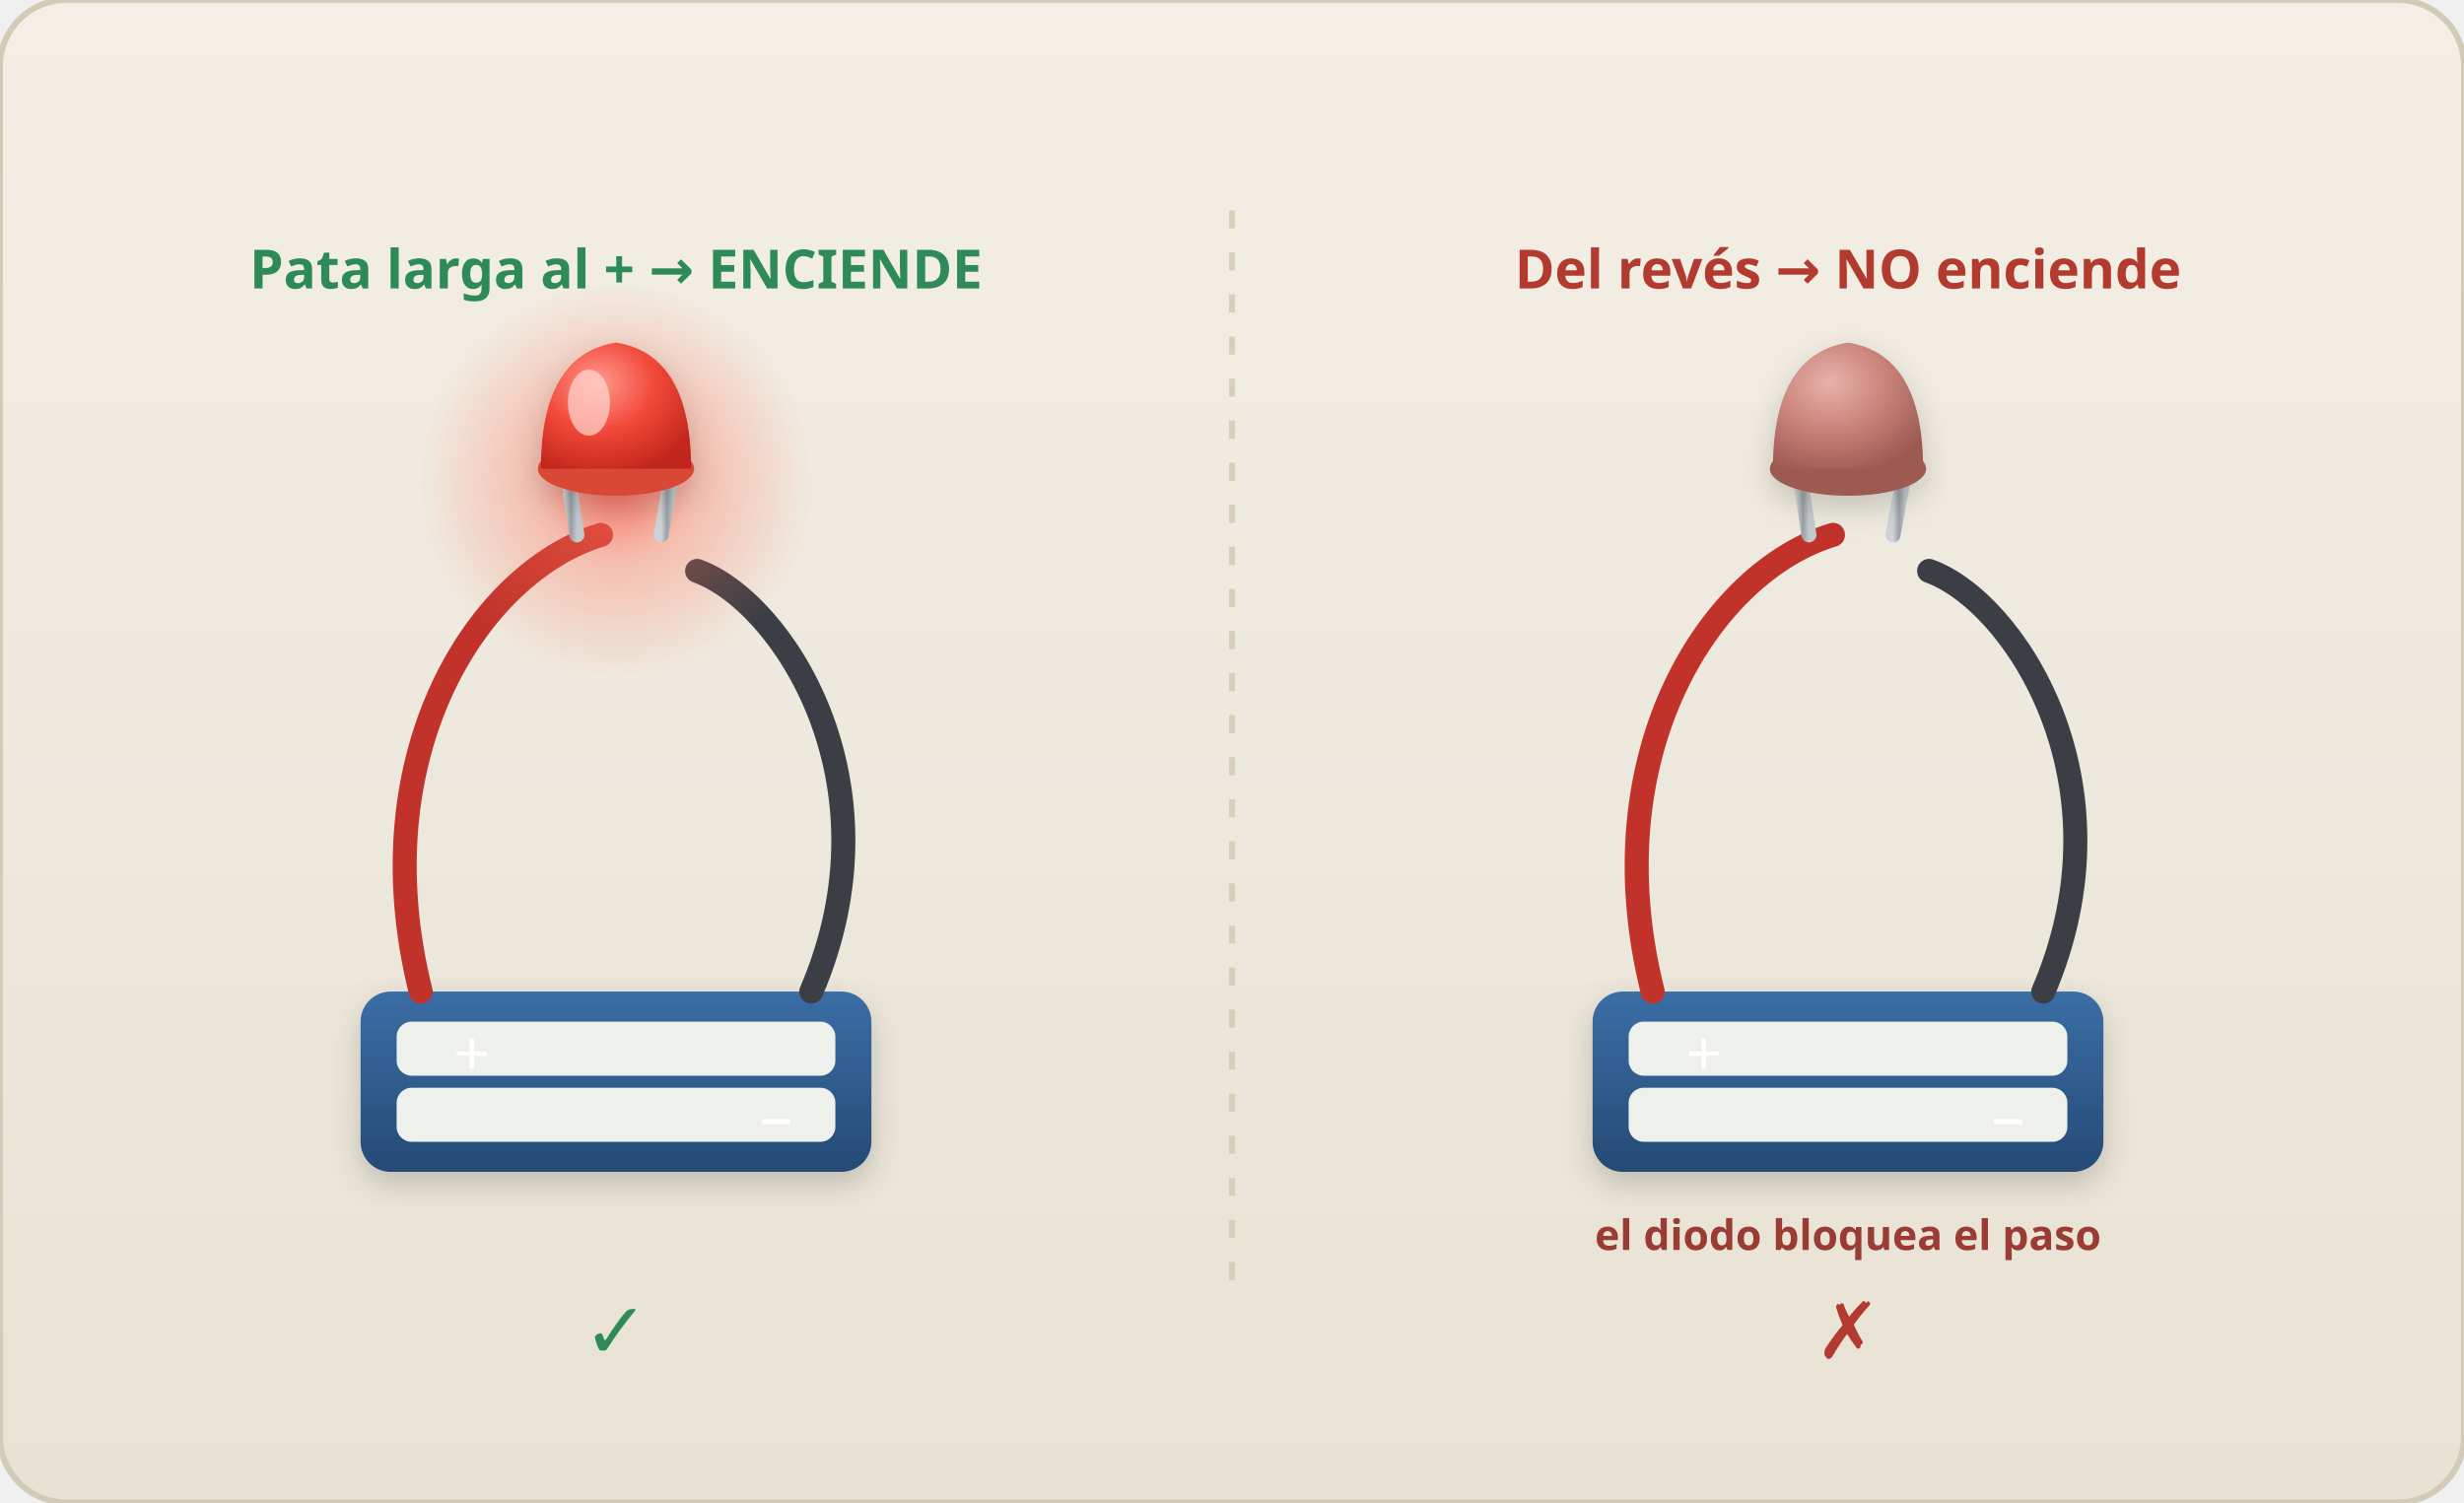
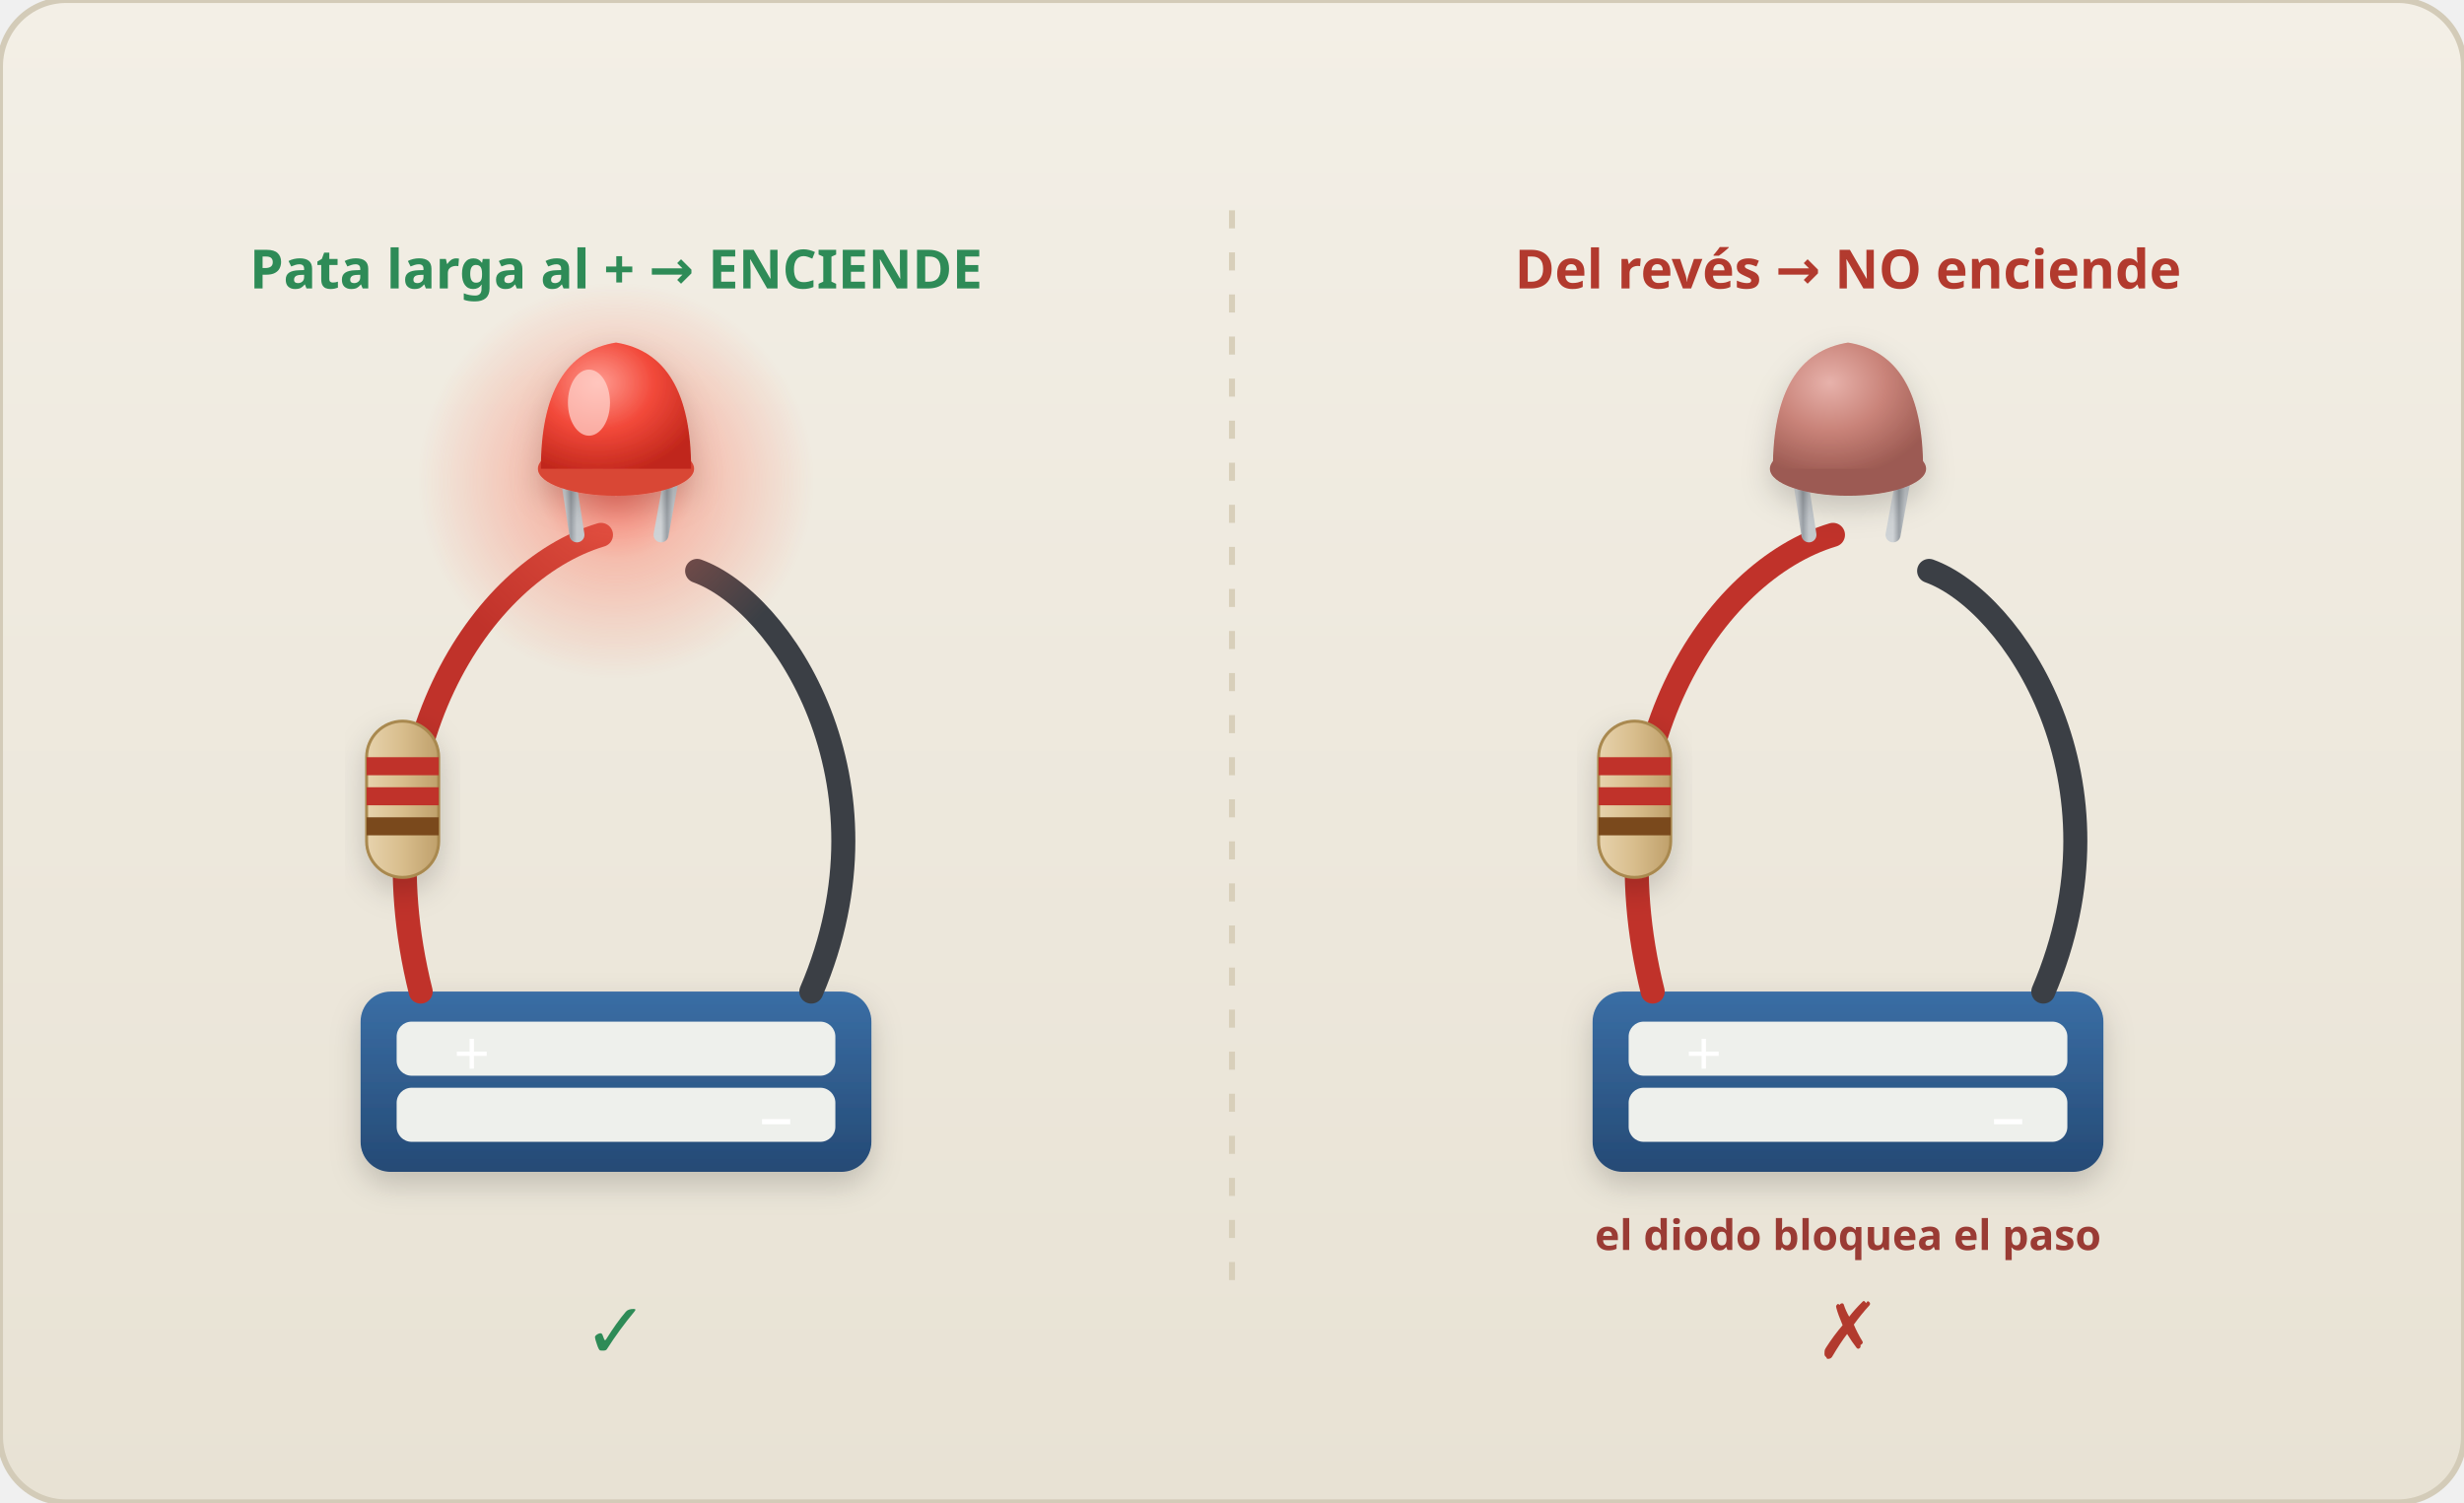
<svg xmlns="http://www.w3.org/2000/svg" viewBox="0 0 820 500" width="820" height="500" font-family="'Segoe UI',system-ui,sans-serif">
  <defs>
    <linearGradient id="panel" x1="0" y1="0" x2="0" y2="1">
      <stop offset="0" stop-color="#f3efe6" />
      <stop offset="1" stop-color="#e8e2d4" />
    </linearGradient>
    <radialGradient id="glowB" cx="0.5" cy="0.5" r="0.5">
      <stop offset="0" stop-color="#ff5a4d" stop-opacity="0.85" />
      <stop offset="0.4" stop-color="#ff6a52" stop-opacity="0.35" />
      <stop offset="1" stop-color="#ff6a52" stop-opacity="0" />
    </radialGradient>
    <radialGradient id="dome" cx="0.38" cy="0.32" r="0.75">
      <stop offset="0" stop-color="#ff9a8f" />
      <stop offset="0.5" stop-color="#f2493a" />
      <stop offset="1" stop-color="#c0261b" />
    </radialGradient>
    <radialGradient id="domeOff" cx="0.38" cy="0.32" r="0.75">
      <stop offset="0" stop-color="#e7b2ab" />
      <stop offset="0.5" stop-color="#c98379" />
      <stop offset="1" stop-color="#9c5a52" />
    </radialGradient>
    <linearGradient id="battBody" x1="0" y1="0" x2="0" y2="1">
      <stop offset="0" stop-color="#3a6ea5" />
      <stop offset="1" stop-color="#254a75" />
    </linearGradient>
    <linearGradient id="leg" x1="0" y1="0" x2="1" y2="0">
      <stop offset="0" stop-color="#cfd3d6" />
      <stop offset="0.5" stop-color="#9aa0a6" />
      <stop offset="1" stop-color="#c4c9cd" />
    </linearGradient>
+     <linearGradient id="resB" x1="0" y1="0" x2="1" y2="0">
+       <stop offset="0" stop-color="#e7d3ad" />
+       <stop offset="0.5" stop-color="#d8bd8c" />
+       <stop offset="1" stop-color="#bfa06b" />
+     </linearGradient>
    <filter id="soft" x="-30%" y="-30%" width="160%" height="160%">
      <feDropShadow dx="0" dy="4" stdDeviation="5" flood-color="#000" flood-opacity="0.18" />
    </filter>
  </defs>
  <rect x="0" y="0" width="820" height="500" rx="22" fill="url(#panel)" />
  <rect x="0" y="0" width="820" height="500" rx="22" fill="none" stroke="#d3cbb8" stroke-width="2" />
  <line x1="410" y1="70" x2="410" y2="430" stroke="#d8cfba" stroke-width="2" stroke-dasharray="6 8" />
  <text x="205" y="96" text-anchor="middle" font-size="18" font-weight="800" fill="#2e8b57">Pata larga al + → ENCIENDE</text>
  <text x="615" y="96" text-anchor="middle" font-size="18" font-weight="800" fill="#b23a2e">Del revés → NO enciende</text>
  <g>
    <g filter="url(#soft)">
      <rect x="120" y="330" width="170" height="60" rx="10" fill="url(#battBody)" />
      <rect x="132" y="340" width="146" height="18" rx="5" fill="#eef0ec" />
      <rect x="132" y="362" width="146" height="18" rx="5" fill="#eef0ec" />
      <text x="150" y="356" font-size="14" font-weight="700" fill="#fff">＋</text>
      <text x="252" y="378" font-size="15" font-weight="700" fill="#fff">−</text>
    </g>
    <path d="M140 330 C 120 250, 160 190, 200 178" fill="none" stroke="#c0322a" stroke-width="8" stroke-linecap="round" />
    <path d="M270 330 C 300 260, 260 200, 232 190" fill="none" stroke="#3b3f45" stroke-width="8" stroke-linecap="round" />
+     <g filter="url(#soft)">
+       <rect x="122" y="240" width="24" height="52" rx="12" fill="url(#resB)" stroke="#a98950" />
+       <rect x="122" y="252" width="24" height="6" fill="#c0322a" />
+       <rect x="122" y="262" width="24" height="6" fill="#c0322a" />
+       <rect x="122" y="272" width="24" height="6" fill="#7a4a1e" />
+     </g>
    <circle cx="205" cy="160" r="66" fill="url(#glowB)" />
    <path d="M192 178 L188 152" stroke="url(#leg)" stroke-width="5" stroke-linecap="round" />
    <path d="M220 178 L224 156" stroke="url(#leg)" stroke-width="5" stroke-linecap="round" />
    <g filter="url(#soft)">
      <ellipse cx="205" cy="156" rx="26" ry="9" fill="#d94636" />
      <path d="M180 156 Q180 118 205 114 Q230 118 230 156 Z" fill="url(#dome)" />
      <ellipse cx="196" cy="134" rx="7" ry="11" fill="#ffd9d2" opacity="0.7" />
    </g>
    <text x="205" y="452" text-anchor="middle" font-size="26" font-weight="800" fill="#2e8b57">✓</text>
  </g>
  <g>
    <g filter="url(#soft)">
      <rect x="530" y="330" width="170" height="60" rx="10" fill="url(#battBody)" />
      <rect x="542" y="340" width="146" height="18" rx="5" fill="#eef0ec" />
      <rect x="542" y="362" width="146" height="18" rx="5" fill="#eef0ec" />
      <text x="560" y="356" font-size="14" font-weight="700" fill="#fff">＋</text>
      <text x="662" y="378" font-size="15" font-weight="700" fill="#fff">−</text>
    </g>
    <path d="M550 330 C 530 250, 570 190, 610 178" fill="none" stroke="#c0322a" stroke-width="8" stroke-linecap="round" />
    <path d="M680 330 C 710 260, 670 200, 642 190" fill="none" stroke="#3b3f45" stroke-width="8" stroke-linecap="round" />
+     <g filter="url(#soft)">
+       <rect x="532" y="240" width="24" height="52" rx="12" fill="url(#resB)" stroke="#a98950" />
+       <rect x="532" y="252" width="24" height="6" fill="#c0322a" />
+       <rect x="532" y="262" width="24" height="6" fill="#c0322a" />
+       <rect x="532" y="272" width="24" height="6" fill="#7a4a1e" />
+     </g>
    <path d="M602 178 L598 152" stroke="url(#leg)" stroke-width="5" stroke-linecap="round" />
    <path d="M630 178 L634 156" stroke="url(#leg)" stroke-width="5" stroke-linecap="round" />
    <g filter="url(#soft)">
      <ellipse cx="615" cy="156" rx="26" ry="9" fill="#9c5a52" />
      <path d="M590 156 Q590 118 615 114 Q640 118 640 156 Z" fill="url(#domeOff)" />
    </g>
    <text x="615" y="452" text-anchor="middle" font-size="26" font-weight="800" fill="#b23a2e">✗</text>
    <text x="615" y="416" text-anchor="middle" font-size="14" font-weight="600" fill="#9a3b34">el diodo bloquea el paso</text>
  </g>
</svg>
